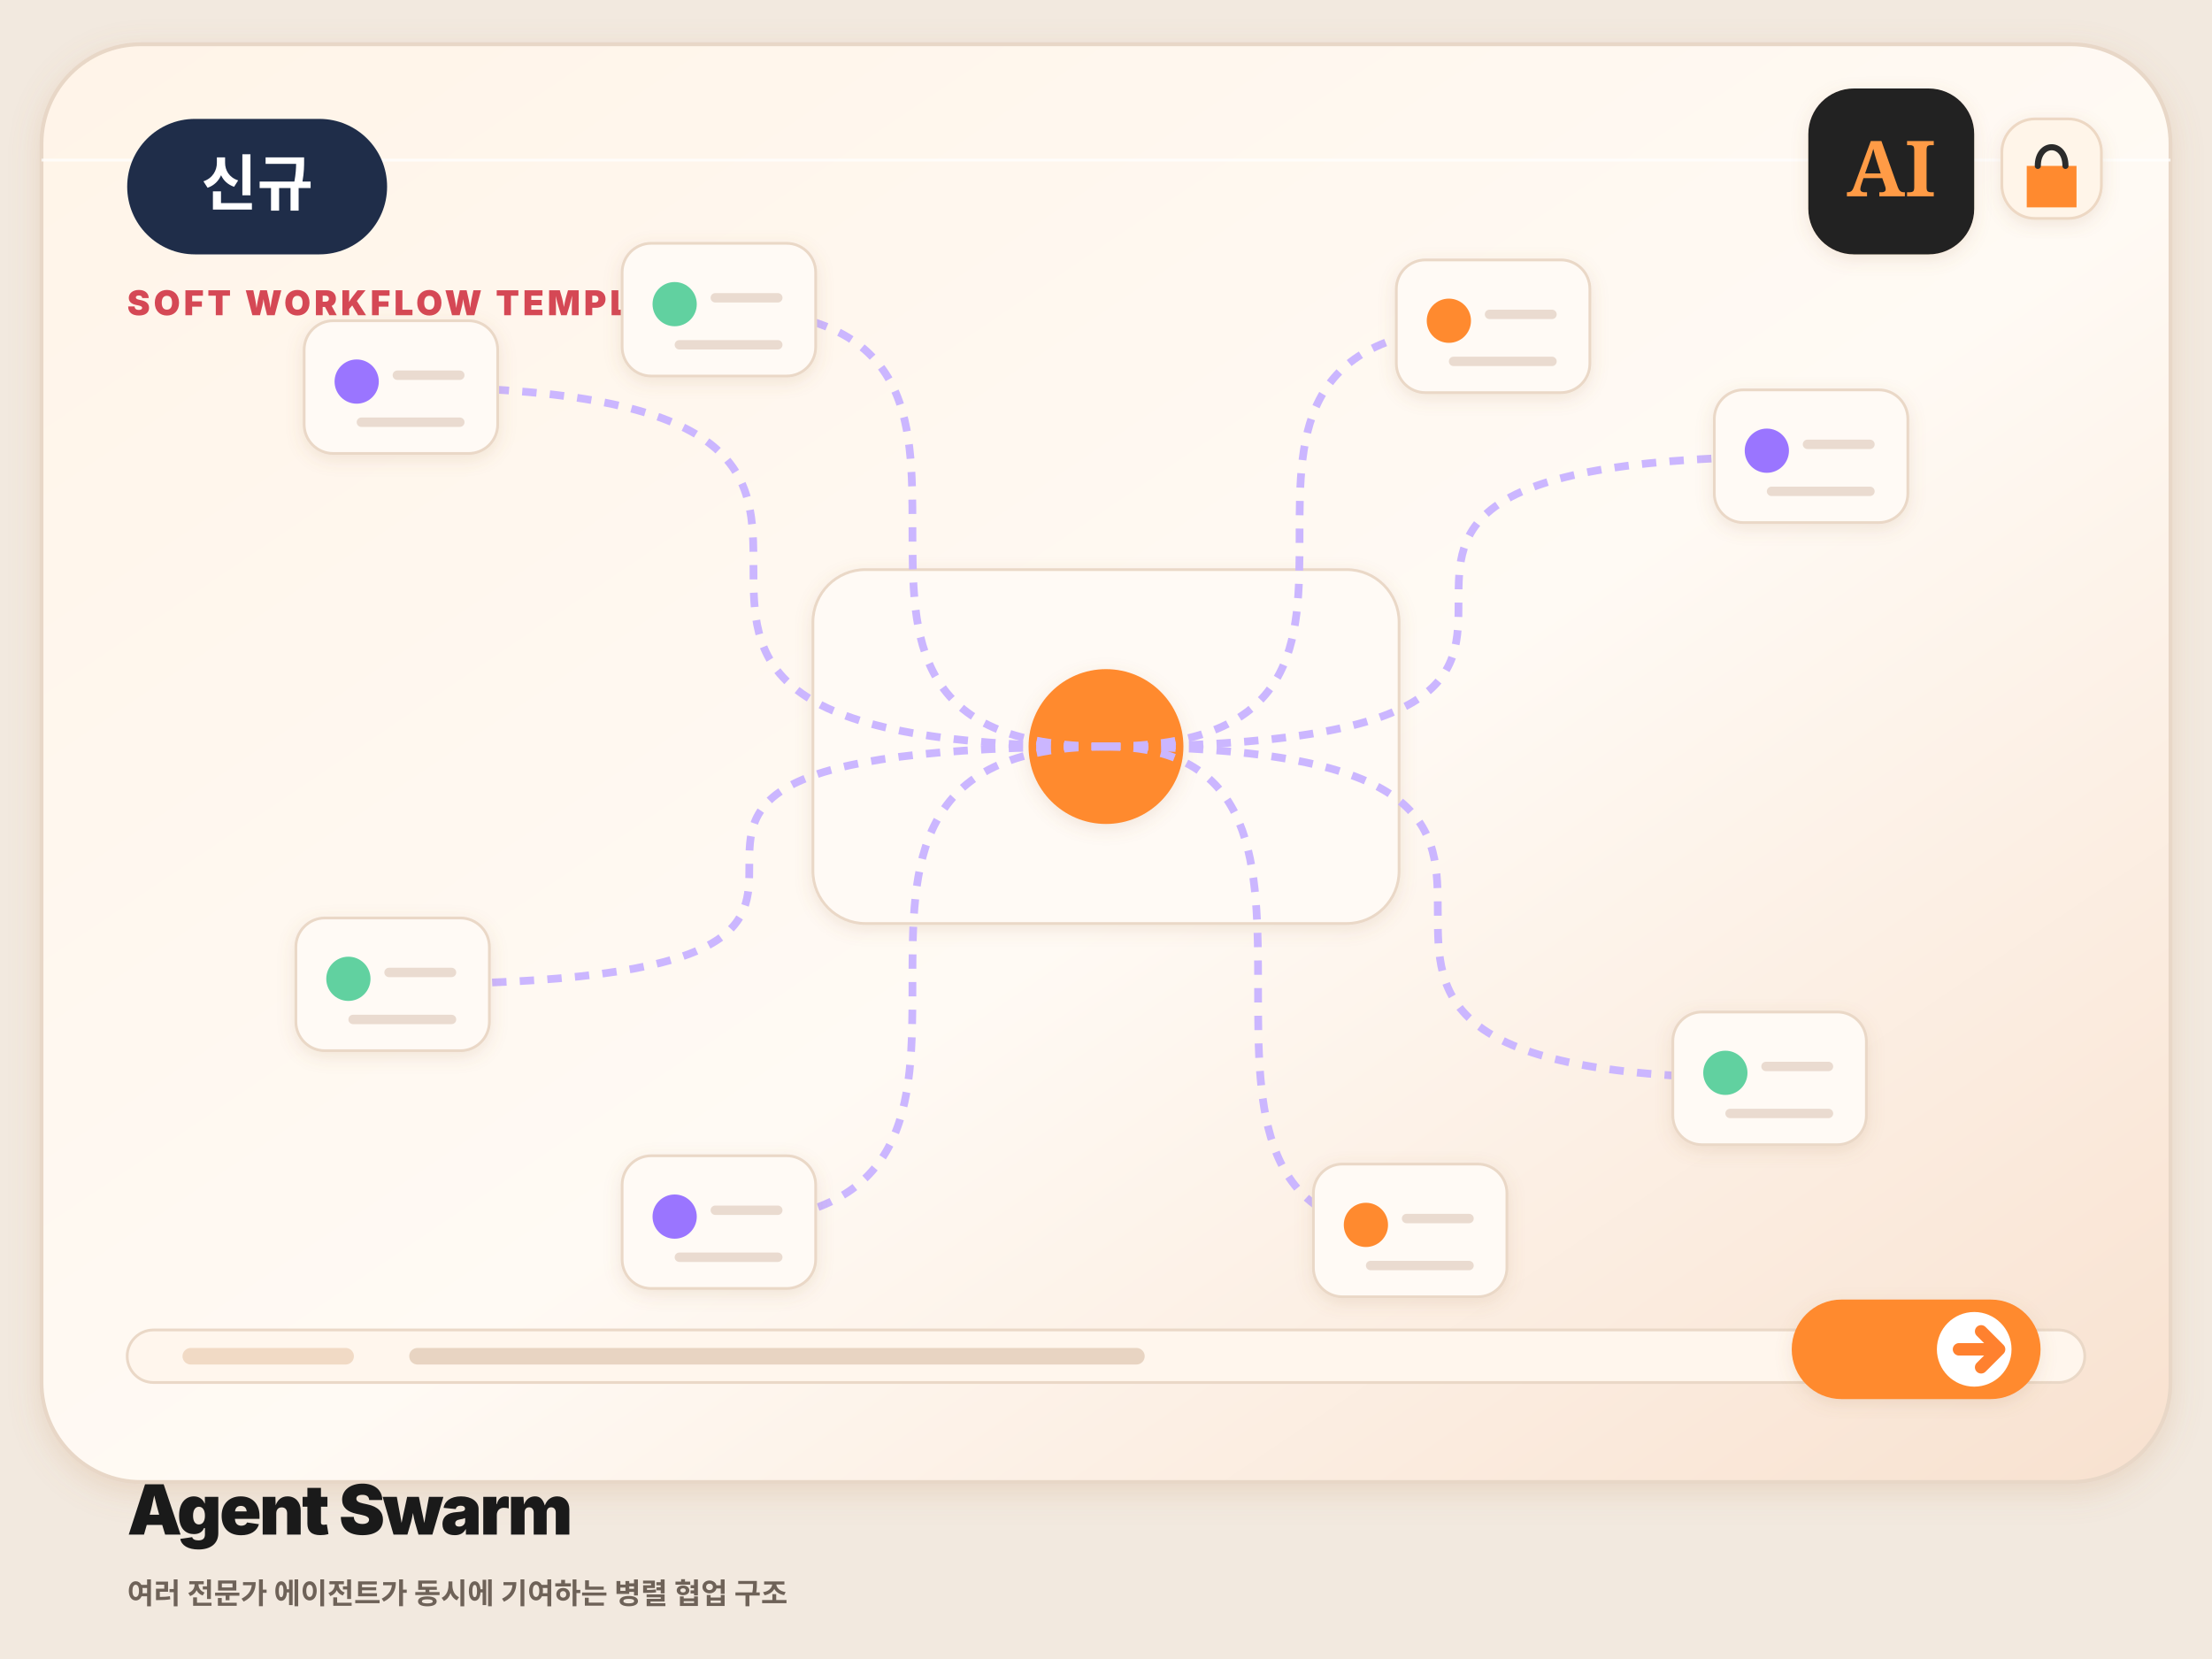
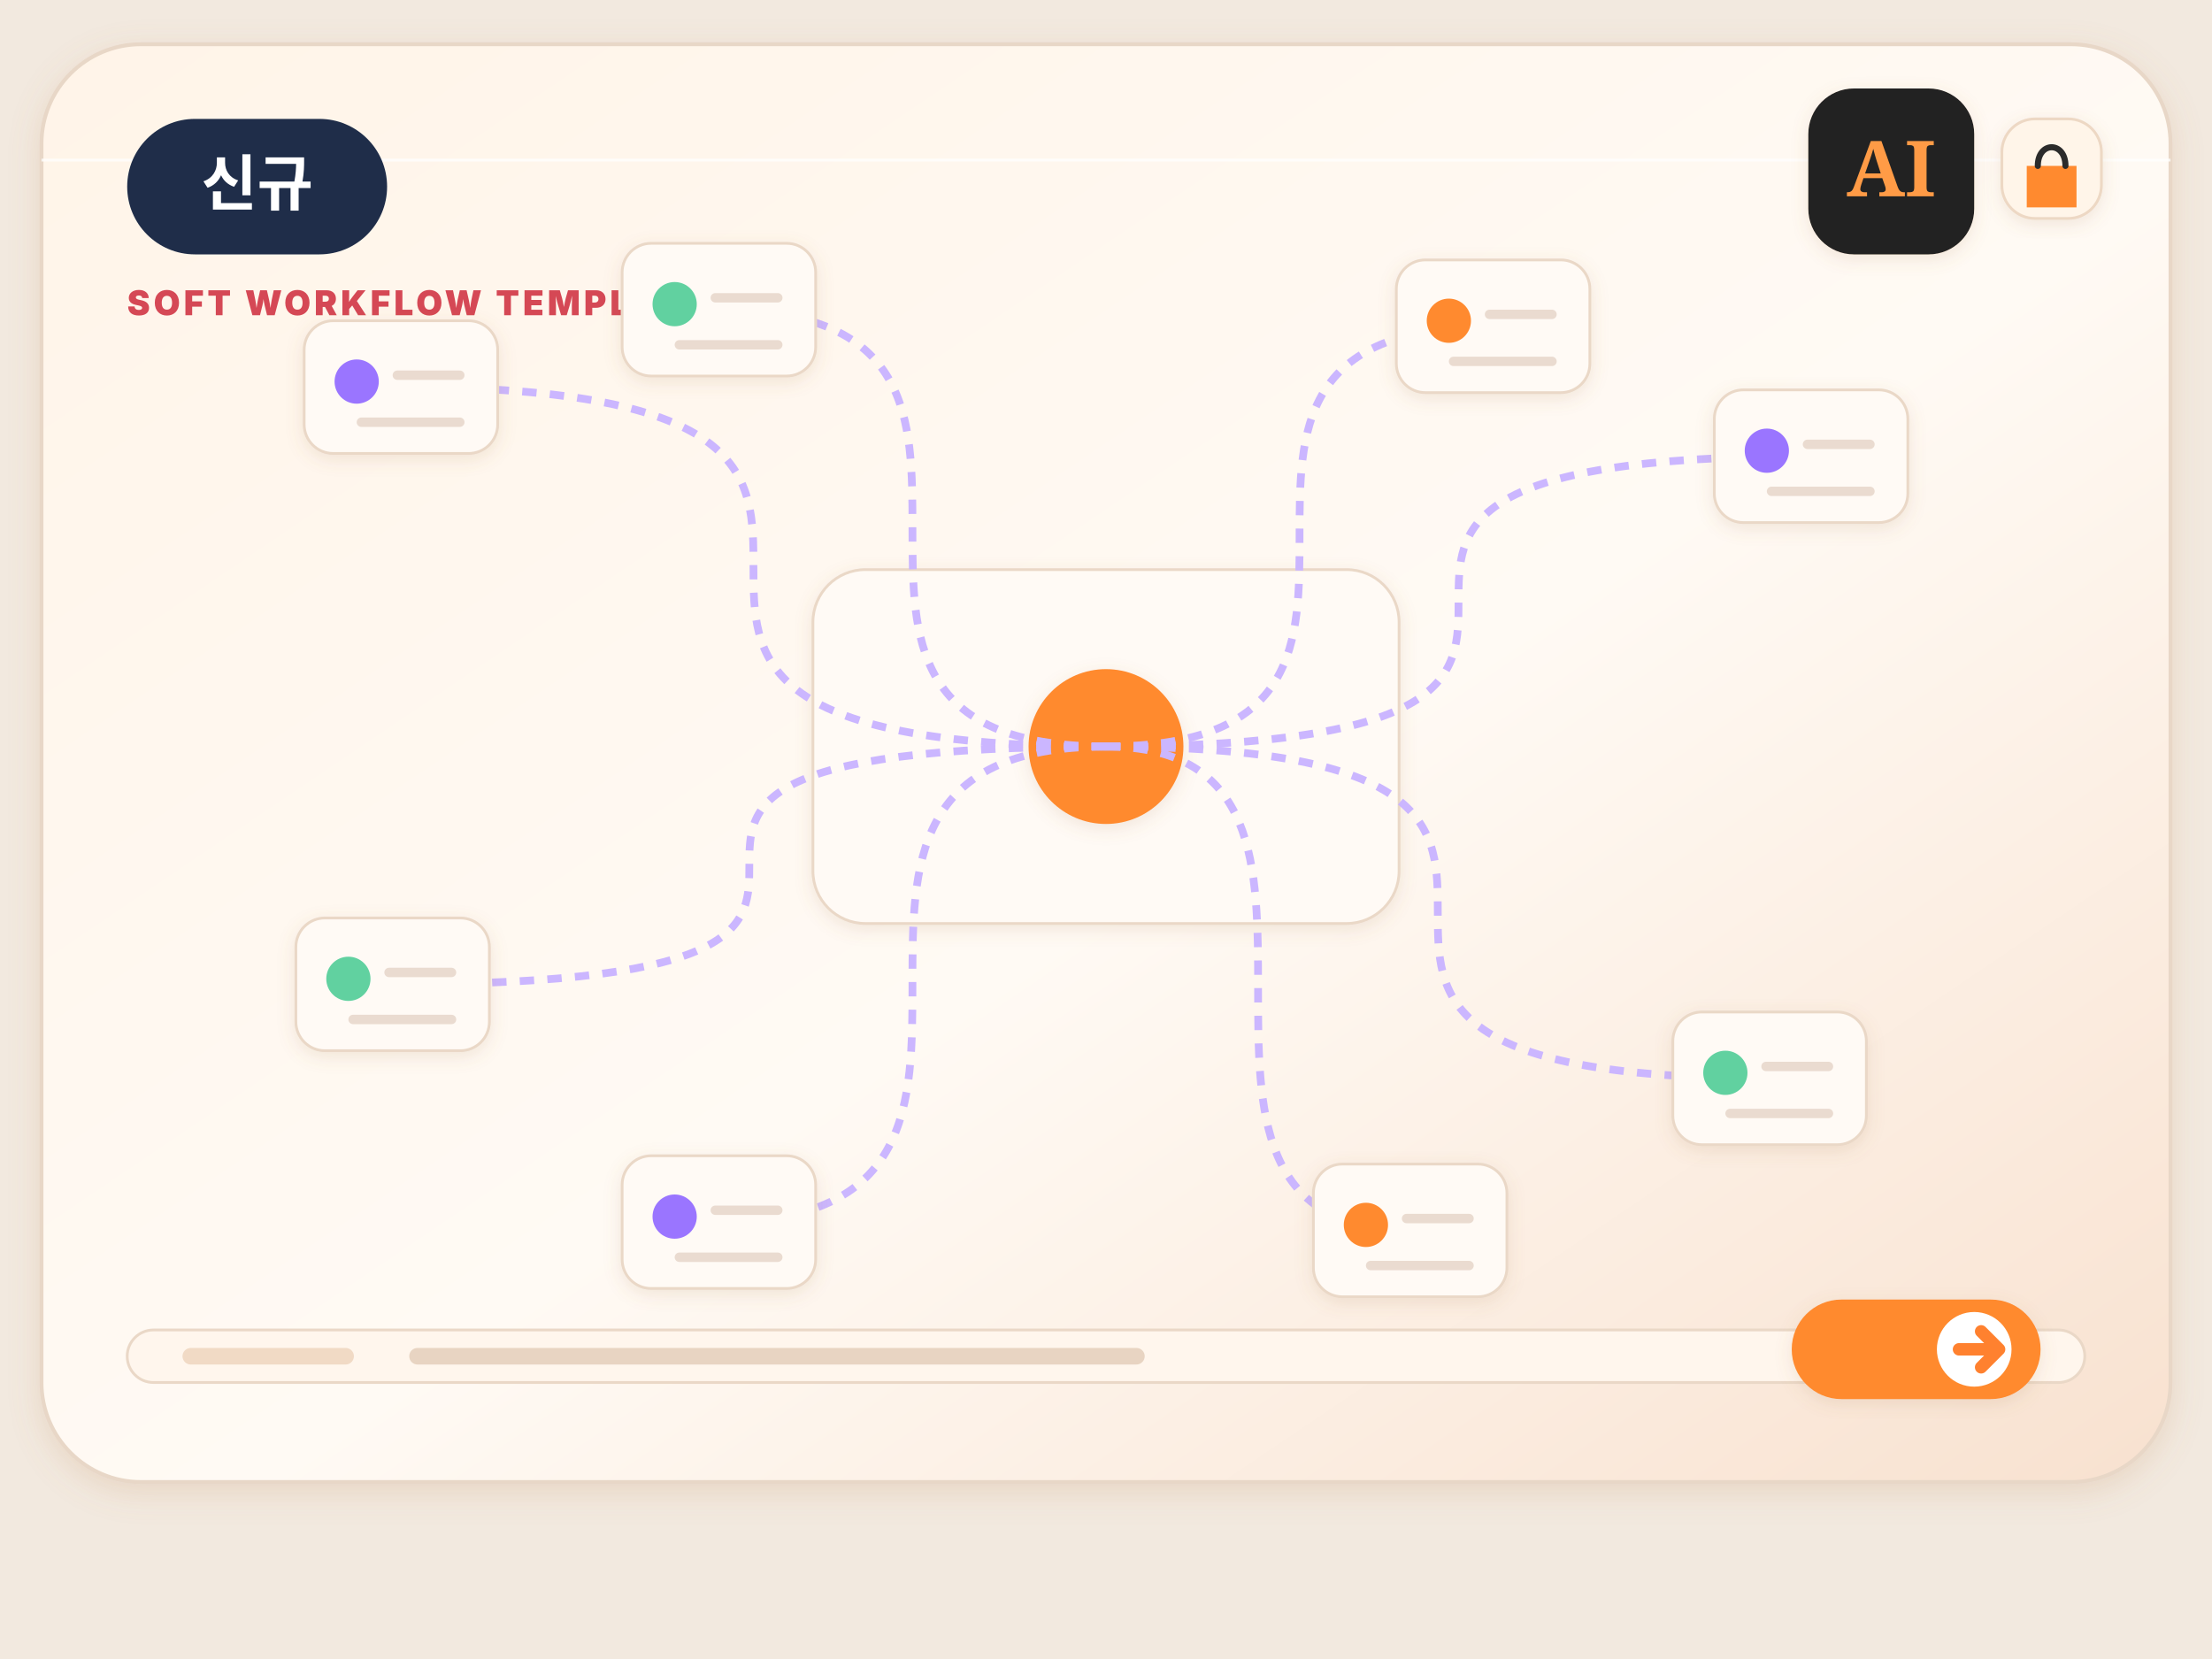
<svg xmlns="http://www.w3.org/2000/svg" width="8000" height="6000" viewBox="0 0 8000 6000" role="img" aria-labelledby="title desc">
  <defs>
    <linearGradient id="bg" x1="0" y1="0" x2="1" y2="1">
      <stop offset="0" stop-color="#fff4e8" />
      <stop offset=".55" stop-color="#fffaf4" />
      <stop offset="1" stop-color="#f8e1cf" />
    </linearGradient>
    <filter id="shadow" x="-20%" y="-20%" width="140%" height="150%">
      <feDropShadow dx="0" dy="32" stdDeviation="54" flood-color="#c79565" flood-opacity=".22" />
    </filter>
    <filter id="soft" x="-20%" y="-20%" width="140%" height="140%">
      <feDropShadow dx="0" dy="18" stdDeviation="30" flood-color="#ac7c53" flood-opacity=".16" />
    </filter>
    <style>.k{font:900 124px -apple-system,BlinkMacSystemFont,'Pretendard','Segoe UI',sans-serif;fill:#d54855;letter-spacing:13px}.t{font:900 250px -apple-system,BlinkMacSystemFont,'Pretendard','Segoe UI',sans-serif;fill:#1a1a1a;letter-spacing:-8px}.s{font:600 105px -apple-system,BlinkMacSystemFont,'Pretendard','Segoe UI',sans-serif;fill:#6e6258}</style>
  </defs>
  <rect width="8000" height="6000" fill="#f2e9df" />
  <rect x="150" y="160" width="7700" height="5200" rx="360" fill="url(#bg)" stroke="#e8d7c7" stroke-width="14" filter="url(#shadow)" />
  <rect x="150" y="574" width="7700" height="10" fill="#fff" opacity=".75" />
  <rect x="460" y="430" width="940" height="490" rx="245" fill="#1f2d49" />
  <text x="930" y="742" text-anchor="middle" font-family="-apple-system,BlinkMacSystemFont,Pretendard,sans-serif" font-size="220" font-weight="900" fill="#fff">신규</text>
  <rect x="6540" y="320" width="600" height="600" rx="165" fill="#242421" filter="url(#soft)" />
  <text x="6840" y="710" text-anchor="middle" font-family="Georgia,serif" font-size="280" font-weight="900" fill="#ff9b46">AI</text>
  <rect x="7240" y="430" width="360" height="360" rx="120" fill="#fff5e9" stroke="#edd8c4" stroke-width="10" filter="url(#soft)" />
  <path d="M7330 600h180v150h-180z" fill="#ff8a2f" />
  <path d="M7370 600c0-90 100-90 100 0" fill="none" stroke="#2b2b2b" stroke-width="22" stroke-linecap="round" />
  <text x="460" y="1140" class="k">SOFT WORKFLOW TEMPLATE</text>
  <g>
    <rect x="2940" y="2060" width="2120" height="1280" rx="190" fill="#fffaf5" stroke="#ead8c7" stroke-width="10" filter="url(#soft)" />
    <circle cx="4000" cy="2700" r="280" fill="#ff8a2f" filter="url(#soft)" />
    <path d="M4000 2700C1450 2700,4000 1400,1450 1400" stroke="#cbb6ff" stroke-width="28" stroke-dasharray="52 48" fill="none" />
    <rect x="1100" y="1160" width="700" height="480" rx="105" fill="#fffaf5" stroke="#ead8c7" stroke-width="10" filter="url(#soft)" />
    <circle cx="1290" cy="1380" r="80" fill="#9a75ff" />
    <rect x="1420" y="1340" width="260" height="34" rx="17" fill="#eadbd0" />
    <rect x="1290" y="1510" width="390" height="34" rx="17" fill="#eadbd0" />
    <path d="M4000 2700C2600 2700,4000 1120,2600 1120" stroke="#cbb6ff" stroke-width="28" stroke-dasharray="52 48" fill="none" />
    <rect x="2250" y="880" width="700" height="480" rx="105" fill="#fffaf5" stroke="#ead8c7" stroke-width="10" filter="url(#soft)" />
    <circle cx="2440" cy="1100" r="80" fill="#61d1a0" />
    <rect x="2570" y="1060" width="260" height="34" rx="17" fill="#eadbd0" />
    <rect x="2440" y="1230" width="390" height="34" rx="17" fill="#eadbd0" />
    <path d="M4000 2700C5400 2700,4000 1180,5400 1180" stroke="#cbb6ff" stroke-width="28" stroke-dasharray="52 48" fill="none" />
    <rect x="5050" y="940" width="700" height="480" rx="105" fill="#fffaf5" stroke="#ead8c7" stroke-width="10" filter="url(#soft)" />
    <circle cx="5240" cy="1160" r="80" fill="#ff8a2f" />
    <rect x="5370" y="1120" width="260" height="34" rx="17" fill="#eadbd0" />
    <rect x="5240" y="1290" width="390" height="34" rx="17" fill="#eadbd0" />
    <path d="M4000 2700C6550 2700,4000 1650,6550 1650" stroke="#cbb6ff" stroke-width="28" stroke-dasharray="52 48" fill="none" />
    <rect x="6200" y="1410" width="700" height="480" rx="105" fill="#fffaf5" stroke="#ead8c7" stroke-width="10" filter="url(#soft)" />
    <circle cx="6390" cy="1630" r="80" fill="#9a75ff" />
    <rect x="6520" y="1590" width="260" height="34" rx="17" fill="#eadbd0" />
    <rect x="6390" y="1760" width="390" height="34" rx="17" fill="#eadbd0" />
    <path d="M4000 2700C6400 2700,4000 3900,6400 3900" stroke="#cbb6ff" stroke-width="28" stroke-dasharray="52 48" fill="none" />
    <rect x="6050" y="3660" width="700" height="480" rx="105" fill="#fffaf5" stroke="#ead8c7" stroke-width="10" filter="url(#soft)" />
    <circle cx="6240" cy="3880" r="80" fill="#61d1a0" />
    <rect x="6370" y="3840" width="260" height="34" rx="17" fill="#eadbd0" />
    <rect x="6240" y="4010" width="390" height="34" rx="17" fill="#eadbd0" />
    <path d="M4000 2700C5100 2700,4000 4450,5100 4450" stroke="#cbb6ff" stroke-width="28" stroke-dasharray="52 48" fill="none" />
    <rect x="4750" y="4210" width="700" height="480" rx="105" fill="#fffaf5" stroke="#ead8c7" stroke-width="10" filter="url(#soft)" />
    <circle cx="4940" cy="4430" r="80" fill="#ff8a2f" />
    <rect x="5070" y="4390" width="260" height="34" rx="17" fill="#eadbd0" />
    <rect x="4940" y="4560" width="390" height="34" rx="17" fill="#eadbd0" />
    <path d="M4000 2700C2600 2700,4000 4420,2600 4420" stroke="#cbb6ff" stroke-width="28" stroke-dasharray="52 48" fill="none" />
    <rect x="2250" y="4180" width="700" height="480" rx="105" fill="#fffaf5" stroke="#ead8c7" stroke-width="10" filter="url(#soft)" />
    <circle cx="2440" cy="4400" r="80" fill="#9a75ff" />
    <rect x="2570" y="4360" width="260" height="34" rx="17" fill="#eadbd0" />
    <rect x="2440" y="4530" width="390" height="34" rx="17" fill="#eadbd0" />
    <path d="M4000 2700C1420 2700,4000 3560,1420 3560" stroke="#cbb6ff" stroke-width="28" stroke-dasharray="52 48" fill="none" />
    <rect x="1070" y="3320" width="700" height="480" rx="105" fill="#fffaf5" stroke="#ead8c7" stroke-width="10" filter="url(#soft)" />
    <circle cx="1260" cy="3540" r="80" fill="#61d1a0" />
    <rect x="1390" y="3500" width="260" height="34" rx="17" fill="#eadbd0" />
    <rect x="1260" y="3670" width="390" height="34" rx="17" fill="#eadbd0" />
  </g>
  <rect x="460" y="4810" width="7080" height="190" rx="95" fill="#fff6ed" stroke="#ead8c7" stroke-width="10" />
  <rect x="660" y="4875" width="620" height="60" rx="30" fill="#f1dac5" />
  <rect x="1480" y="4875" width="2660" height="60" rx="30" fill="#e8d4c2" />
  <rect x="6480" y="4700" width="900" height="360" rx="180" fill="#ff8a2f" filter="url(#soft)" />
  <circle cx="7140" cy="4880" r="135" fill="#fff" />
  <path d="M7085 4880h145m-65-65 65 65-65 65" stroke="#ff812f" stroke-width="45" fill="none" stroke-linecap="round" stroke-linejoin="round" />
-   <text x="460" y="5550" class="t">Agent Swarm</text>
-   <text x="460" y="5800" class="s">여러 전문가 에이전트가 동시에 기여하는 병렬 협업 구조</text>
</svg>
